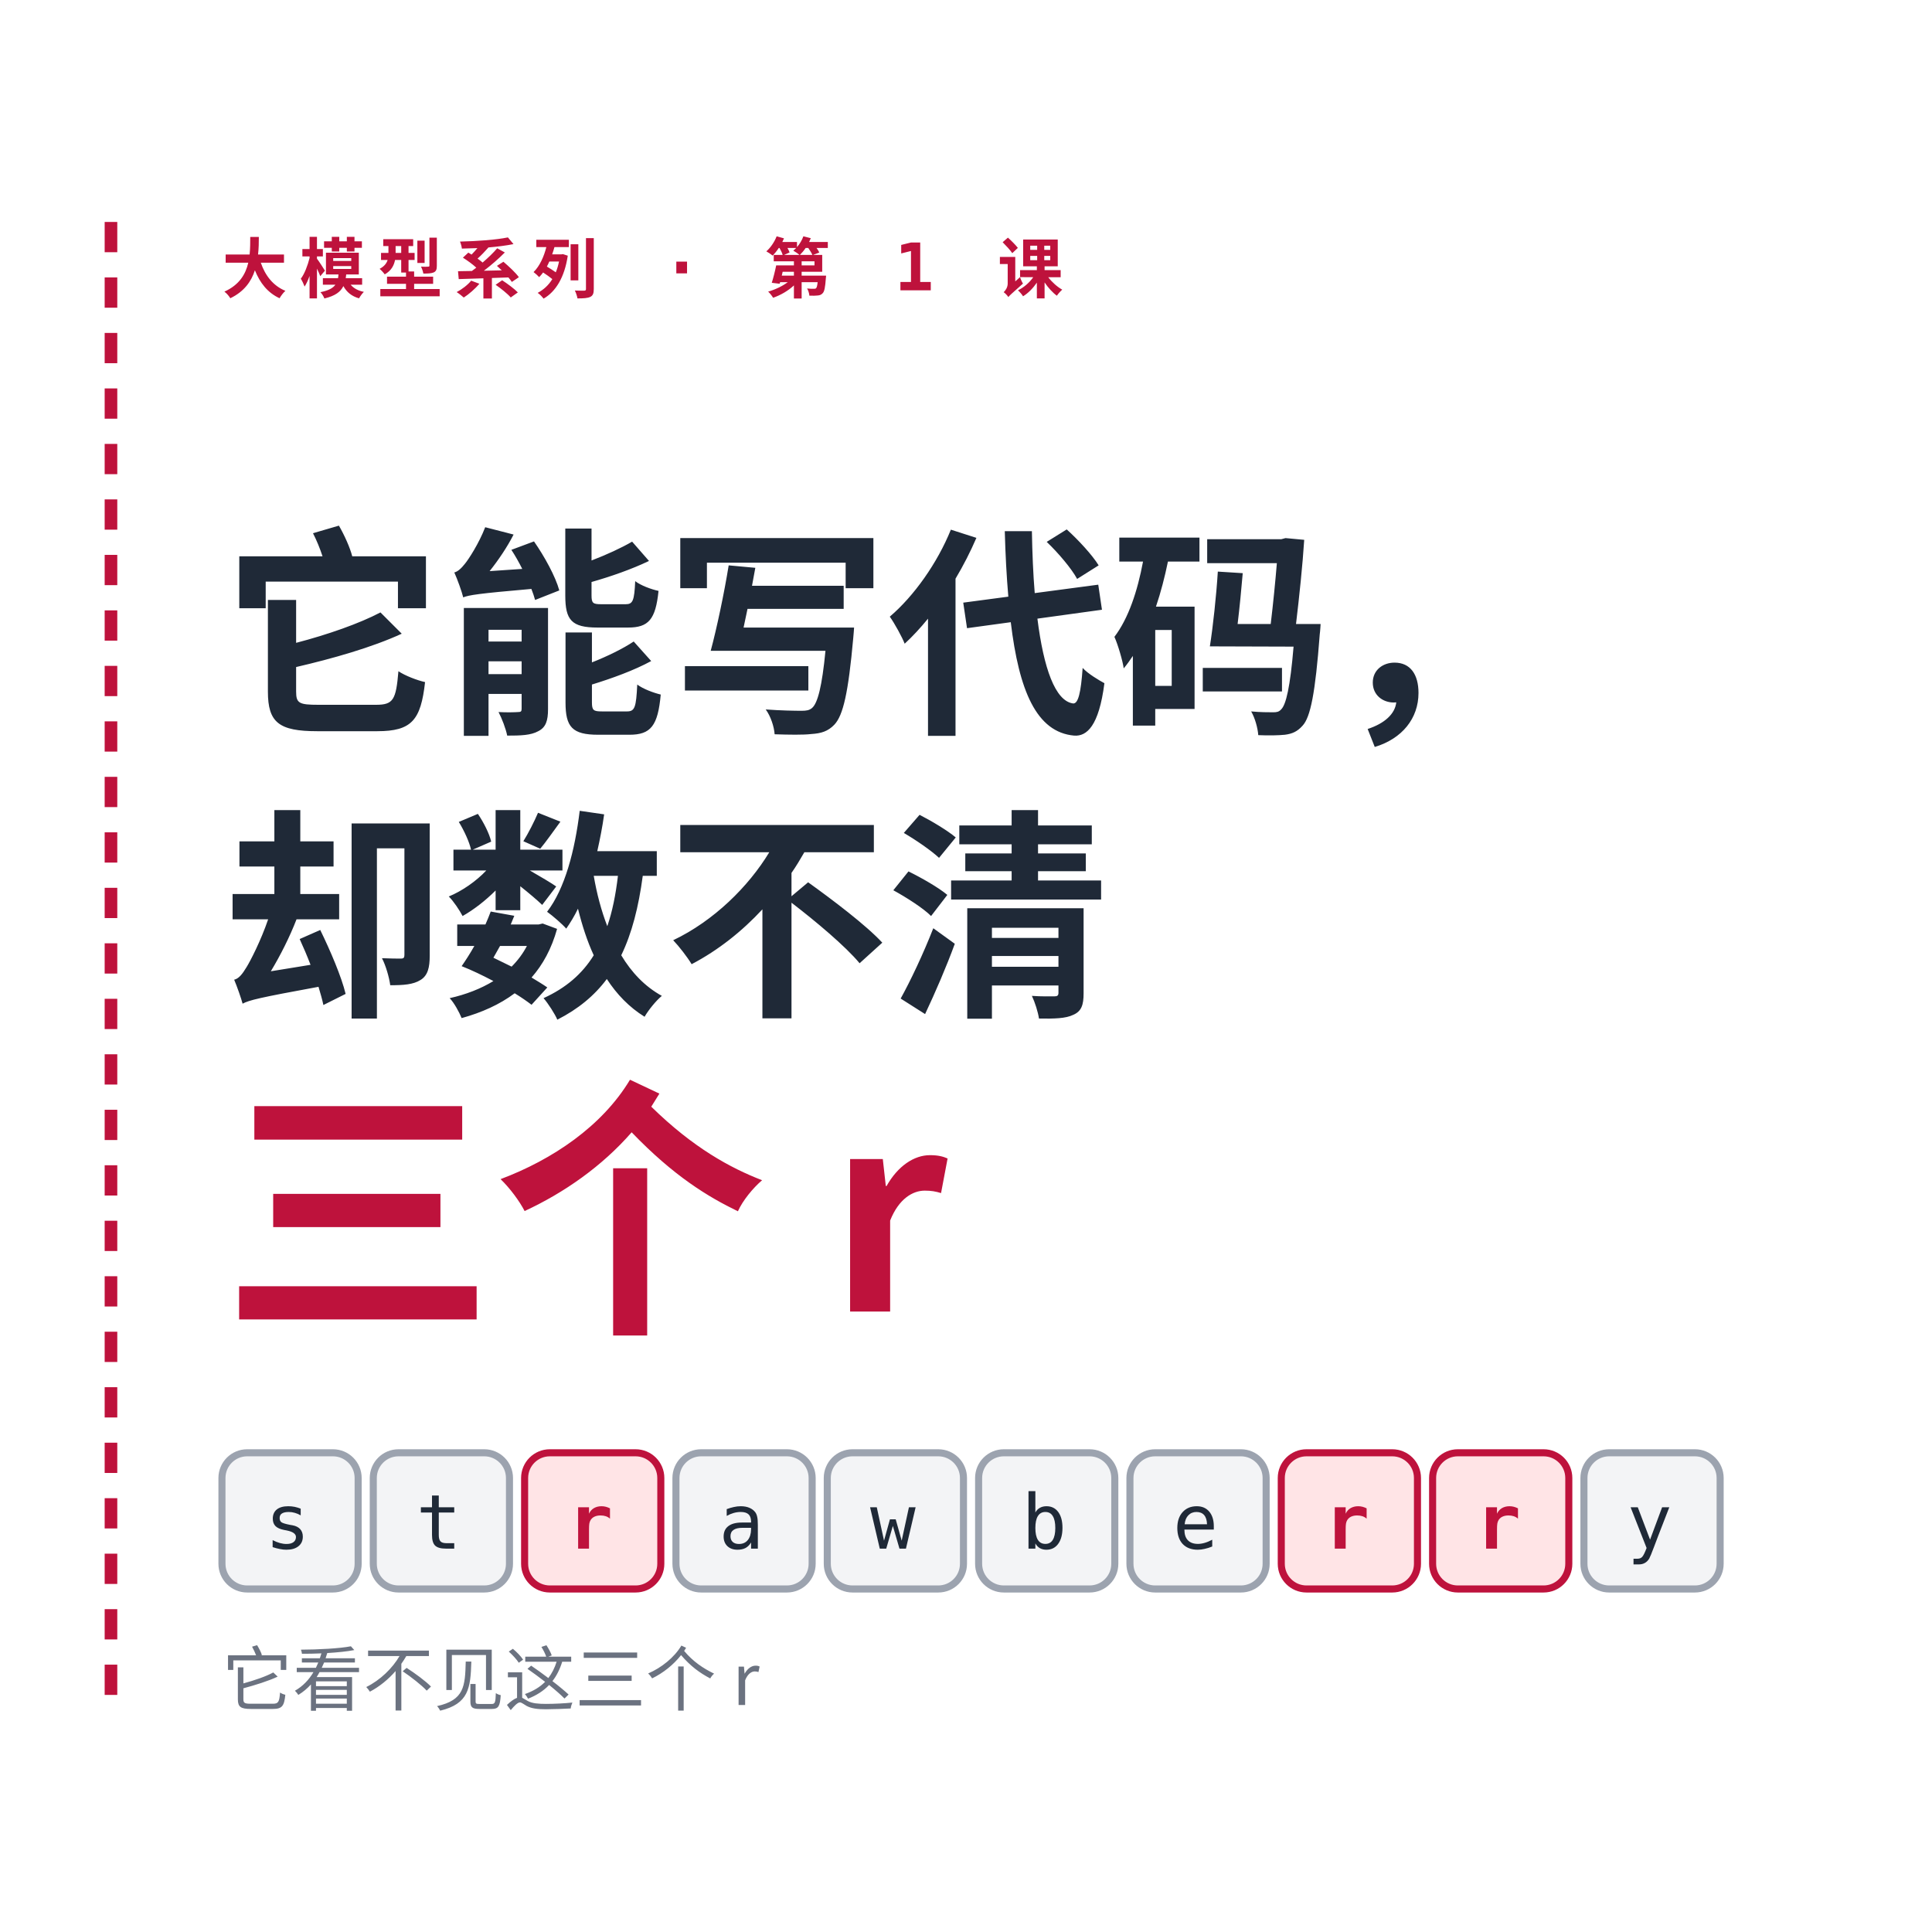
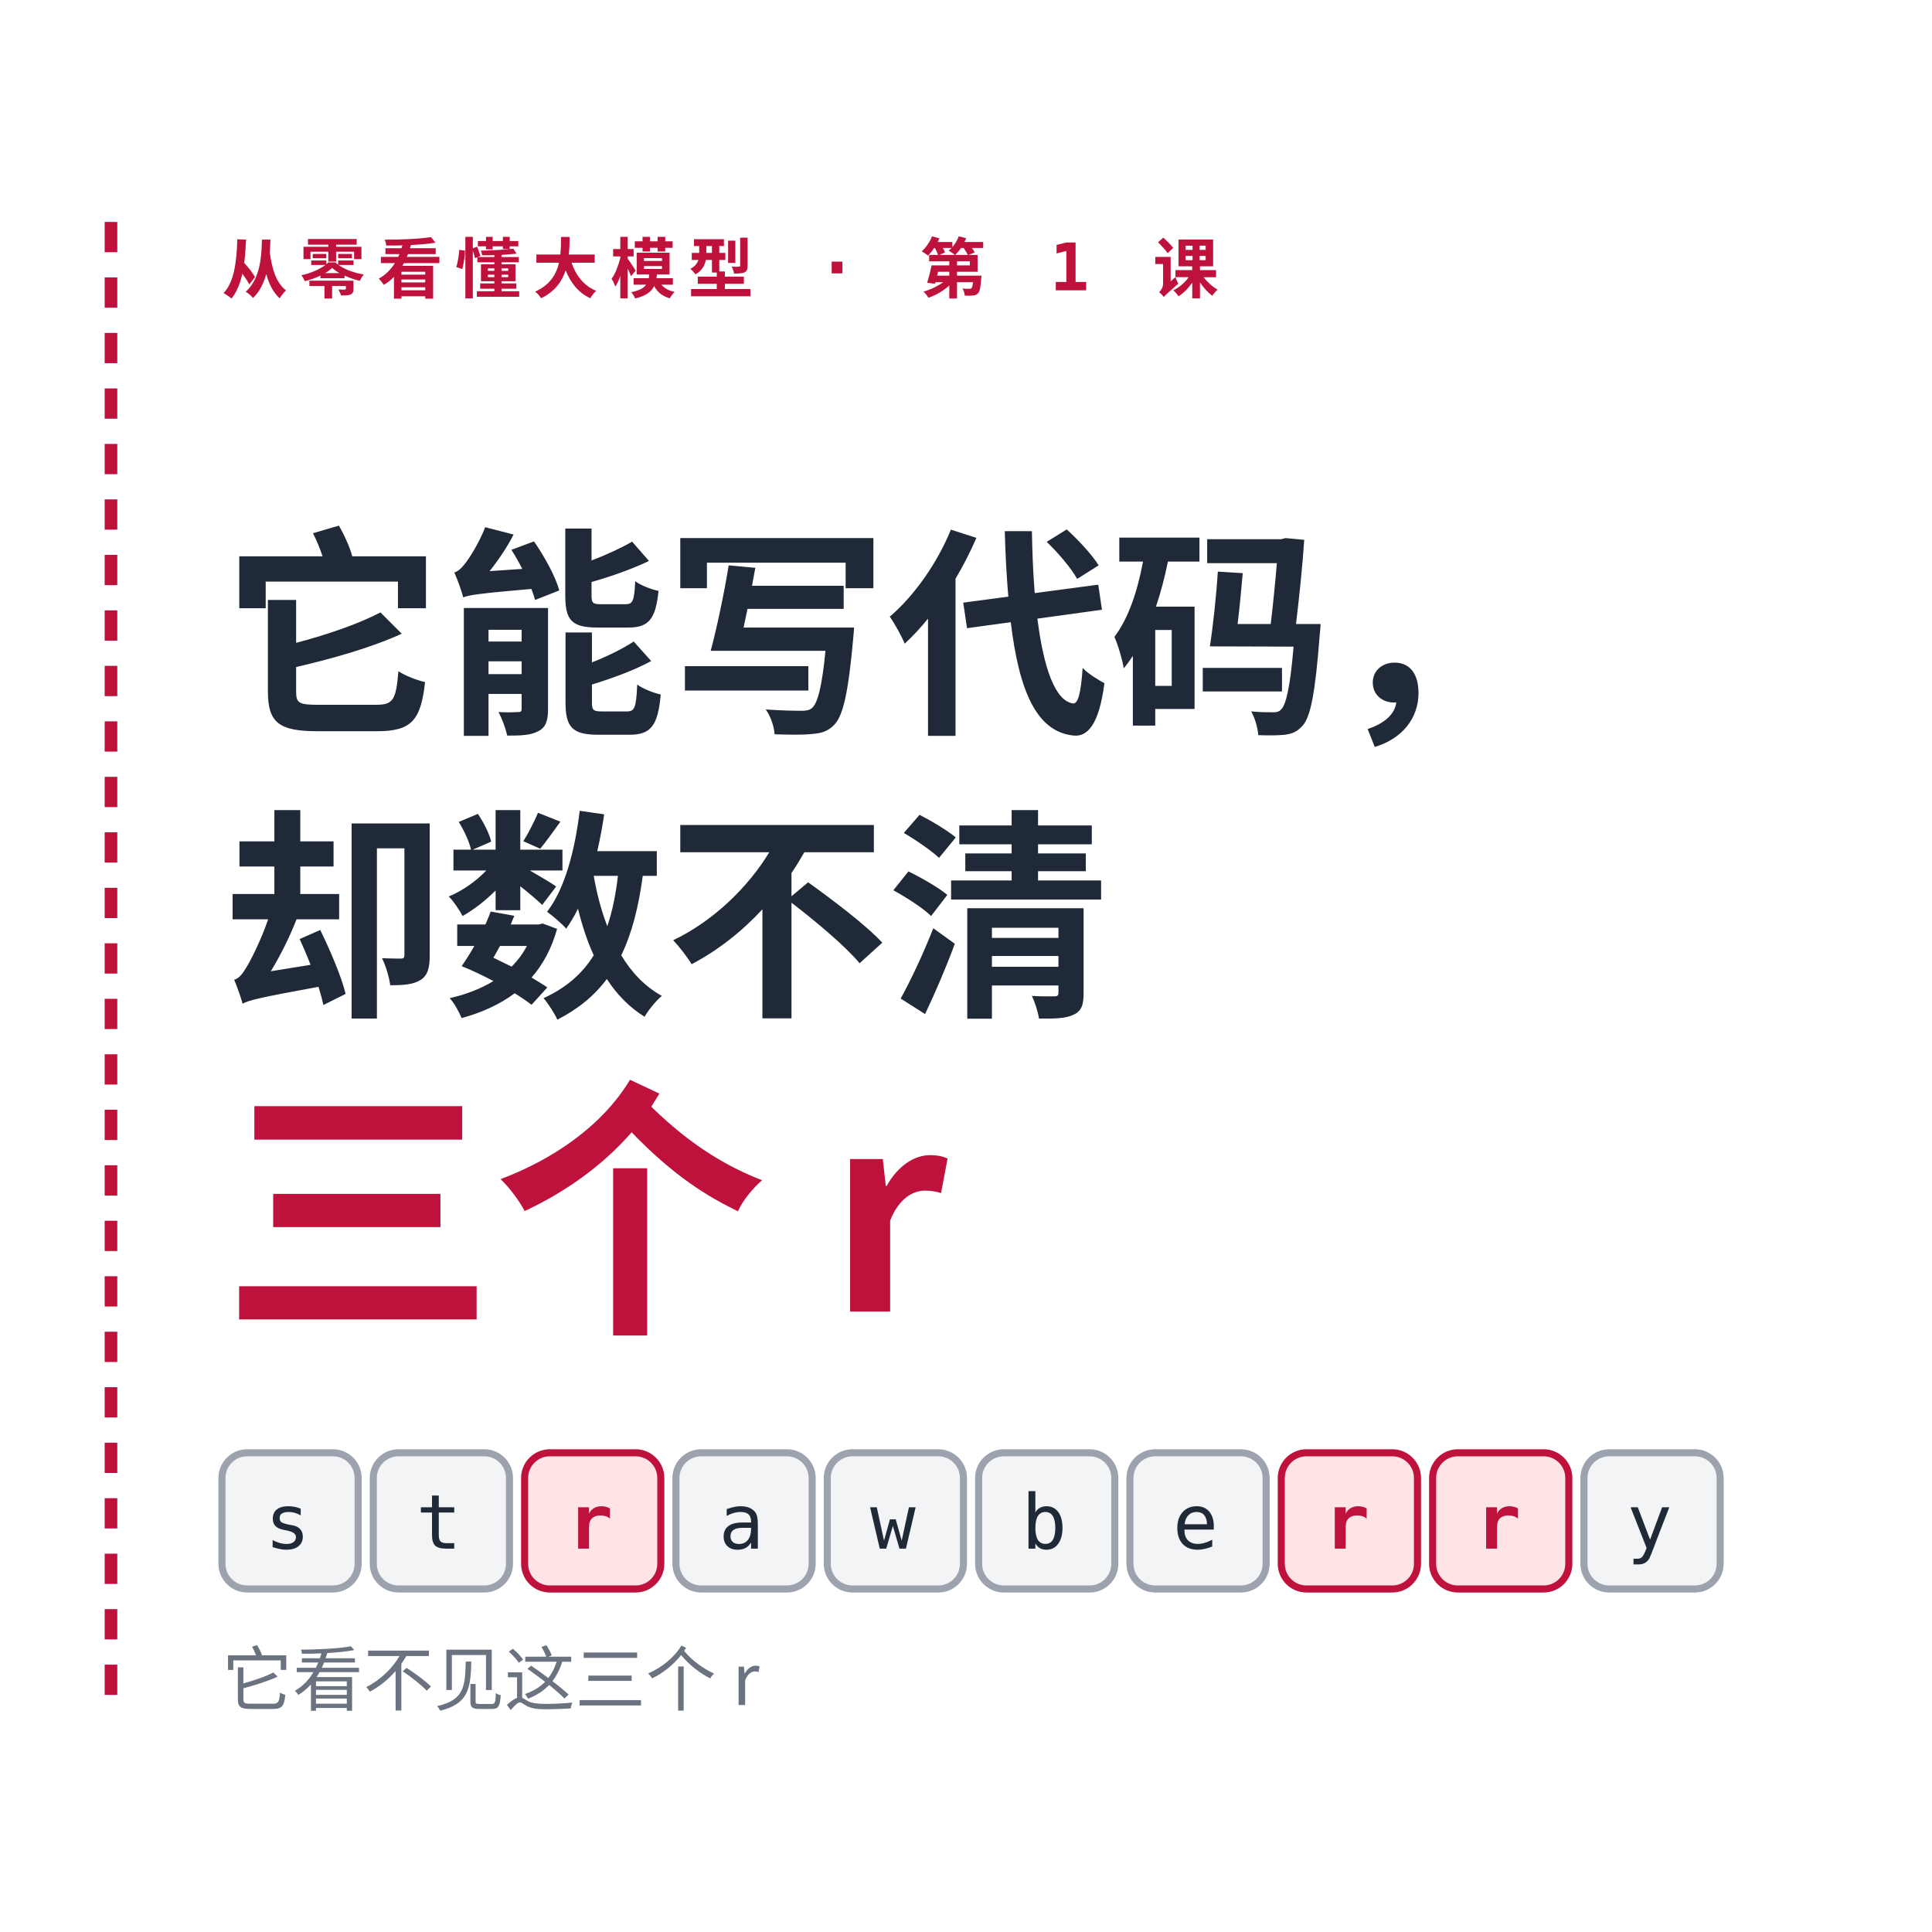
<svg xmlns="http://www.w3.org/2000/svg" viewBox="0 0 383 383" width="766" height="766" role="img" aria-label="方形封面：它能写代码，却数不清三个 r">
  <rect width="383" height="383" fill="#ffffff" />
  <line x1="22" y1="44" x2="22" y2="340" stroke="#be123c" stroke-width="2.5" stroke-dasharray="6 5" />
-   <text x="44" y="58" font-family="JetBrains Mono, DejaVu Sans Mono, Menlo, monospace" font-size="13" font-weight="600" letter-spacing="2.4" fill="#be123c">大模型系列 · 第 1 课</text>
+   <text x="44" y="58" font-family="JetBrains Mono, DejaVu Sans Mono, Menlo, monospace" font-size="13" font-weight="600" letter-spacing="2.4" fill="#be123c">从零看懂大模型 · 第 1 课</text>
  <text x="44" y="142" font-family="Noto Sans CJK SC, PingFang SC, Microsoft YaHei, sans-serif" font-size="44" font-weight="700" fill="#1f2937">它能写代码，</text>
  <text x="44" y="198" font-family="Noto Sans CJK SC, PingFang SC, Microsoft YaHei, sans-serif" font-size="44" font-weight="700" fill="#1f2937">却数不清</text>
  <text x="44" y="260" font-family="Noto Sans CJK SC, PingFang SC, Microsoft YaHei, sans-serif" font-size="54" font-weight="700" fill="#be123c">三个 r</text>
  <rect x="44" y="288" width="27" height="27" rx="5" fill="#f3f4f6" stroke="#9ca3af" stroke-width="1.4" />
  <text x="57" y="307" text-anchor="middle" font-family="JetBrains Mono, DejaVu Sans Mono, Menlo, monospace" font-size="15" font-weight="400" fill="#1f2937">s</text>
  <rect x="74" y="288" width="27" height="27" rx="5" fill="#f3f4f6" stroke="#9ca3af" stroke-width="1.4" />
  <text x="87" y="307" text-anchor="middle" font-family="JetBrains Mono, DejaVu Sans Mono, Menlo, monospace" font-size="15" font-weight="400" fill="#1f2937">t</text>
  <rect x="104" y="288" width="27" height="27" rx="5" fill="#ffe4e6" stroke="#be123c" stroke-width="1.4" />
  <text x="117" y="307" text-anchor="middle" font-family="JetBrains Mono, DejaVu Sans Mono, Menlo, monospace" font-size="15" font-weight="600" fill="#be123c">r</text>
  <rect x="134" y="288" width="27" height="27" rx="5" fill="#f3f4f6" stroke="#9ca3af" stroke-width="1.4" />
  <text x="147" y="307" text-anchor="middle" font-family="JetBrains Mono, DejaVu Sans Mono, Menlo, monospace" font-size="15" font-weight="400" fill="#1f2937">a</text>
  <rect x="164" y="288" width="27" height="27" rx="5" fill="#f3f4f6" stroke="#9ca3af" stroke-width="1.4" />
  <text x="177" y="307" text-anchor="middle" font-family="JetBrains Mono, DejaVu Sans Mono, Menlo, monospace" font-size="15" font-weight="400" fill="#1f2937">w</text>
  <rect x="194" y="288" width="27" height="27" rx="5" fill="#f3f4f6" stroke="#9ca3af" stroke-width="1.4" />
  <text x="207" y="307" text-anchor="middle" font-family="JetBrains Mono, DejaVu Sans Mono, Menlo, monospace" font-size="15" font-weight="400" fill="#1f2937">b</text>
  <rect x="224" y="288" width="27" height="27" rx="5" fill="#f3f4f6" stroke="#9ca3af" stroke-width="1.4" />
  <text x="237" y="307" text-anchor="middle" font-family="JetBrains Mono, DejaVu Sans Mono, Menlo, monospace" font-size="15" font-weight="400" fill="#1f2937">e</text>
  <rect x="254" y="288" width="27" height="27" rx="5" fill="#ffe4e6" stroke="#be123c" stroke-width="1.4" />
  <text x="267" y="307" text-anchor="middle" font-family="JetBrains Mono, DejaVu Sans Mono, Menlo, monospace" font-size="15" font-weight="600" fill="#be123c">r</text>
  <rect x="284" y="288" width="27" height="27" rx="5" fill="#ffe4e6" stroke="#be123c" stroke-width="1.4" />
  <text x="297" y="307" text-anchor="middle" font-family="JetBrains Mono, DejaVu Sans Mono, Menlo, monospace" font-size="15" font-weight="600" fill="#be123c">r</text>
  <rect x="314" y="288" width="27" height="27" rx="5" fill="#f3f4f6" stroke="#9ca3af" stroke-width="1.4" />
  <text x="327" y="307" text-anchor="middle" font-family="JetBrains Mono, DejaVu Sans Mono, Menlo, monospace" font-size="15" font-weight="400" fill="#1f2937">y</text>
  <text x="44" y="338" font-family="Noto Sans CJK SC, PingFang SC, Microsoft YaHei, sans-serif" font-size="14" fill="#6b7280">它看不见这三个 r</text>
</svg>
